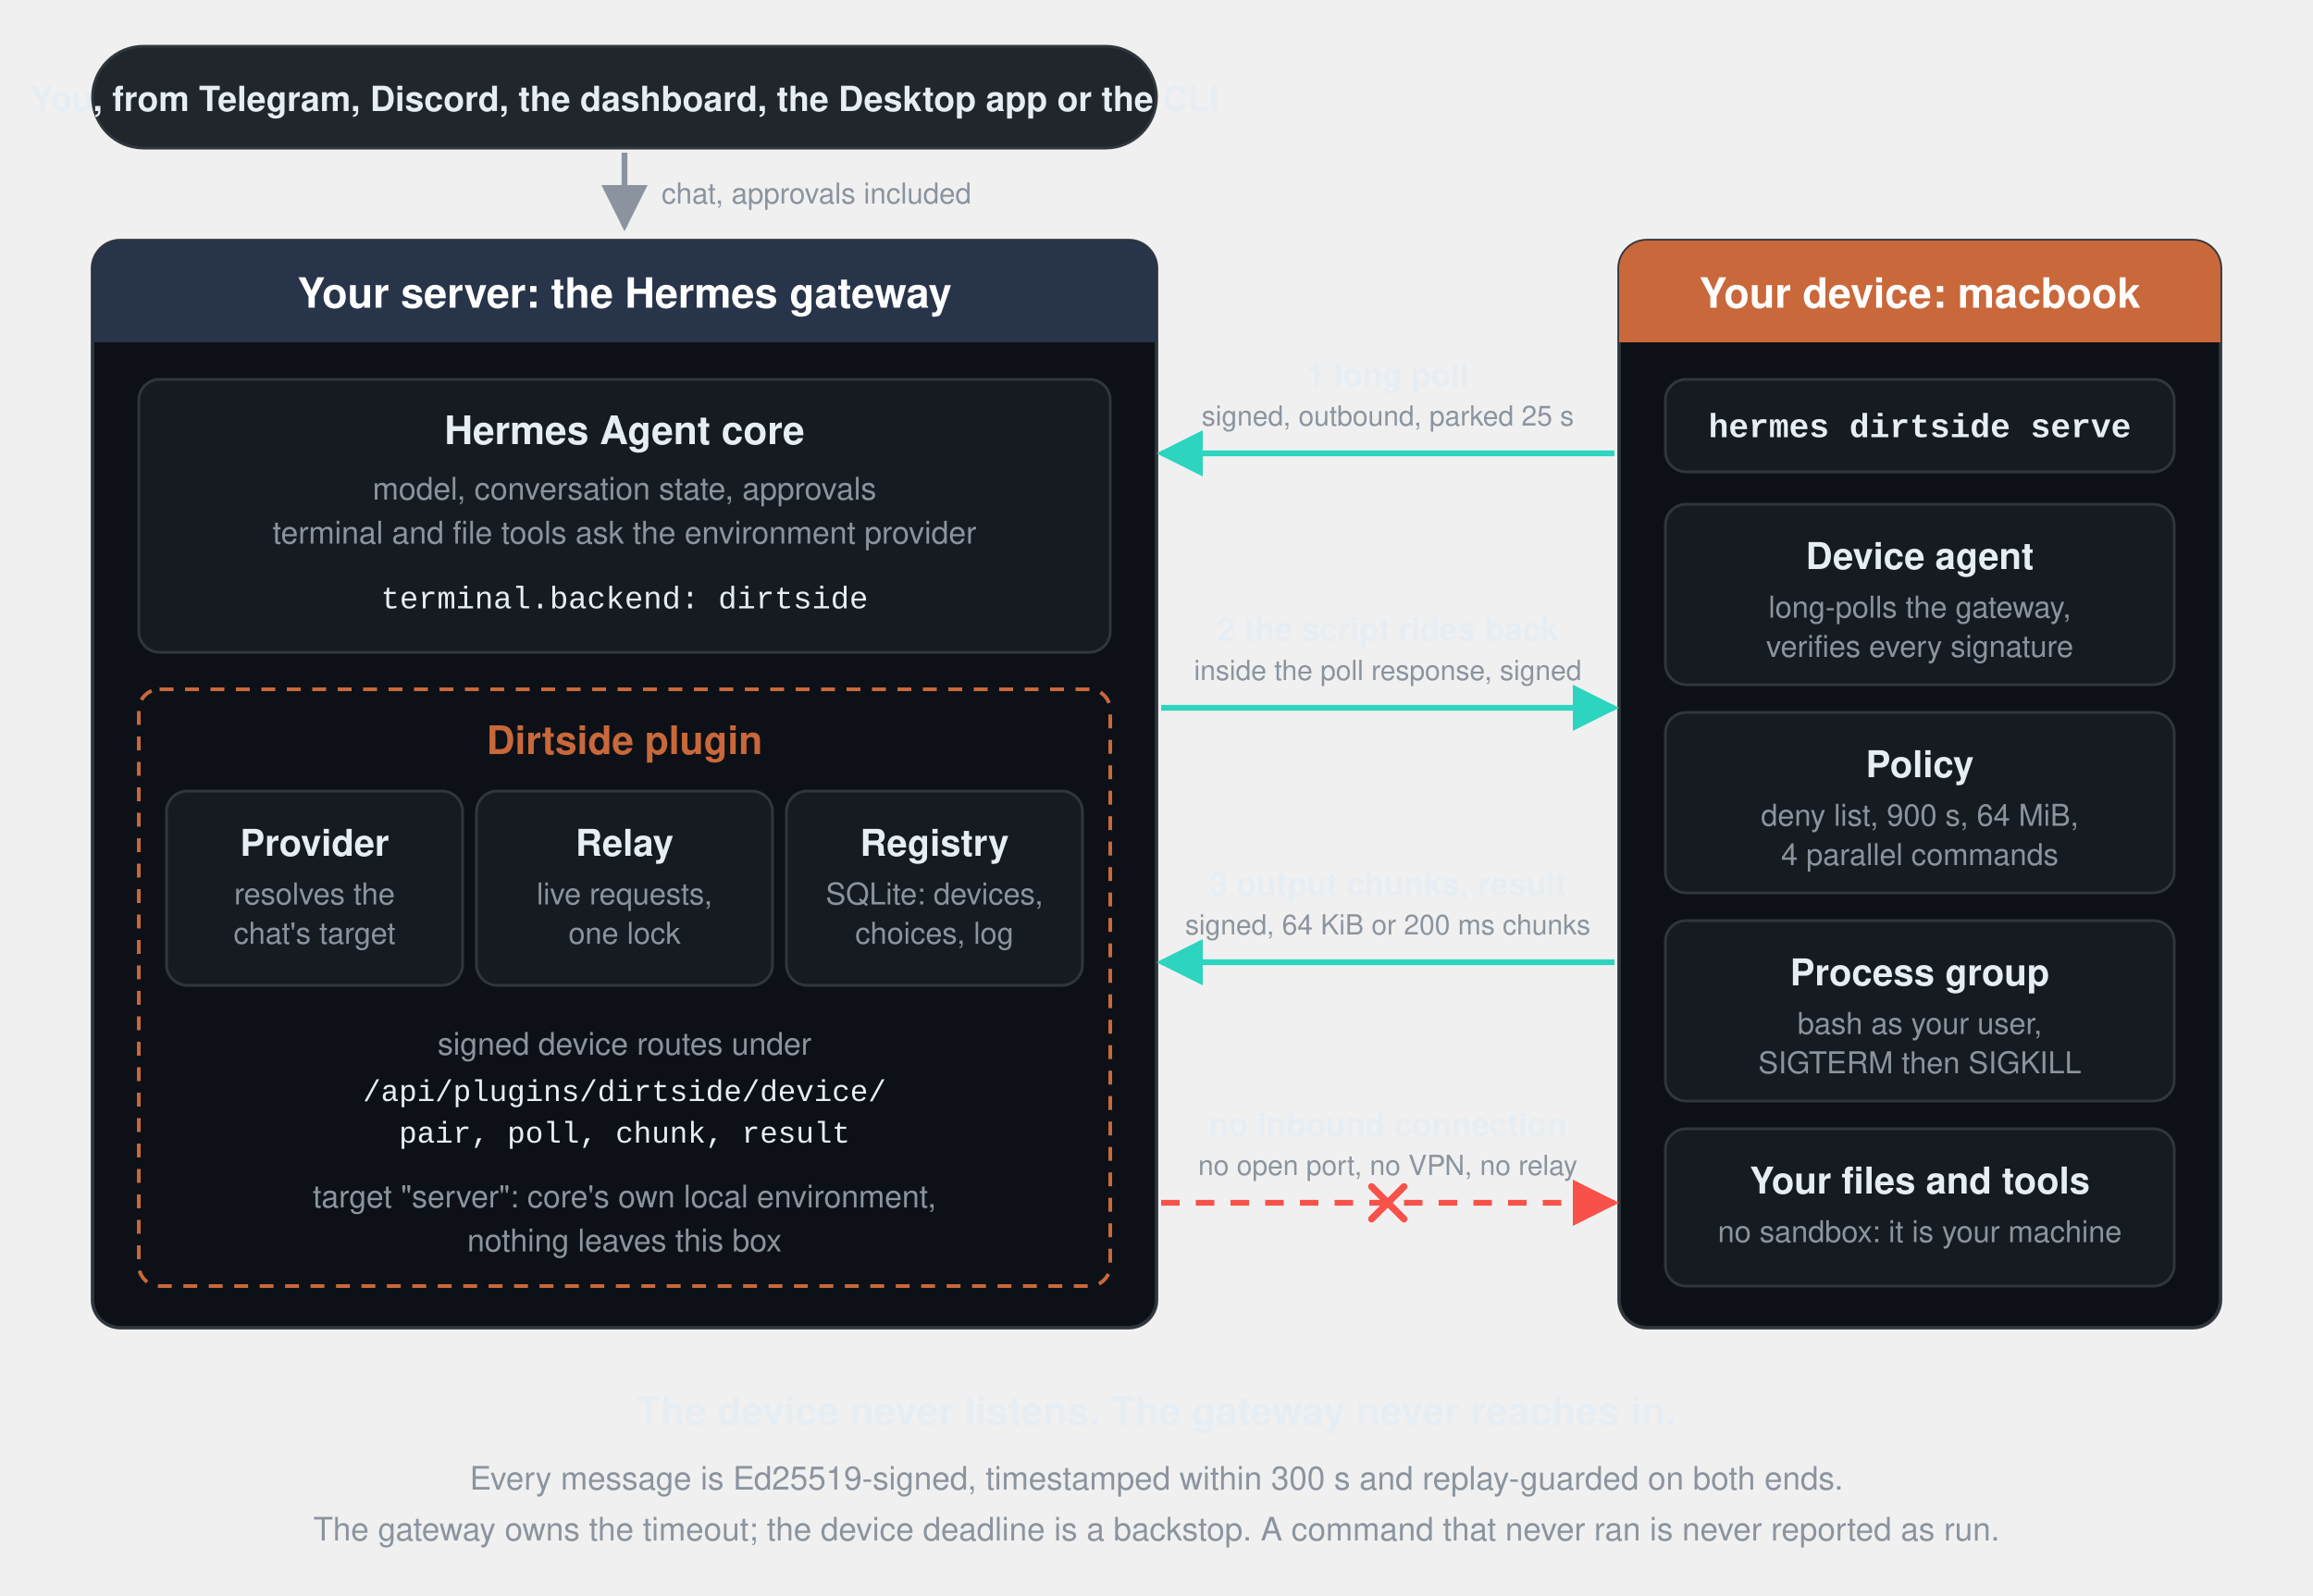
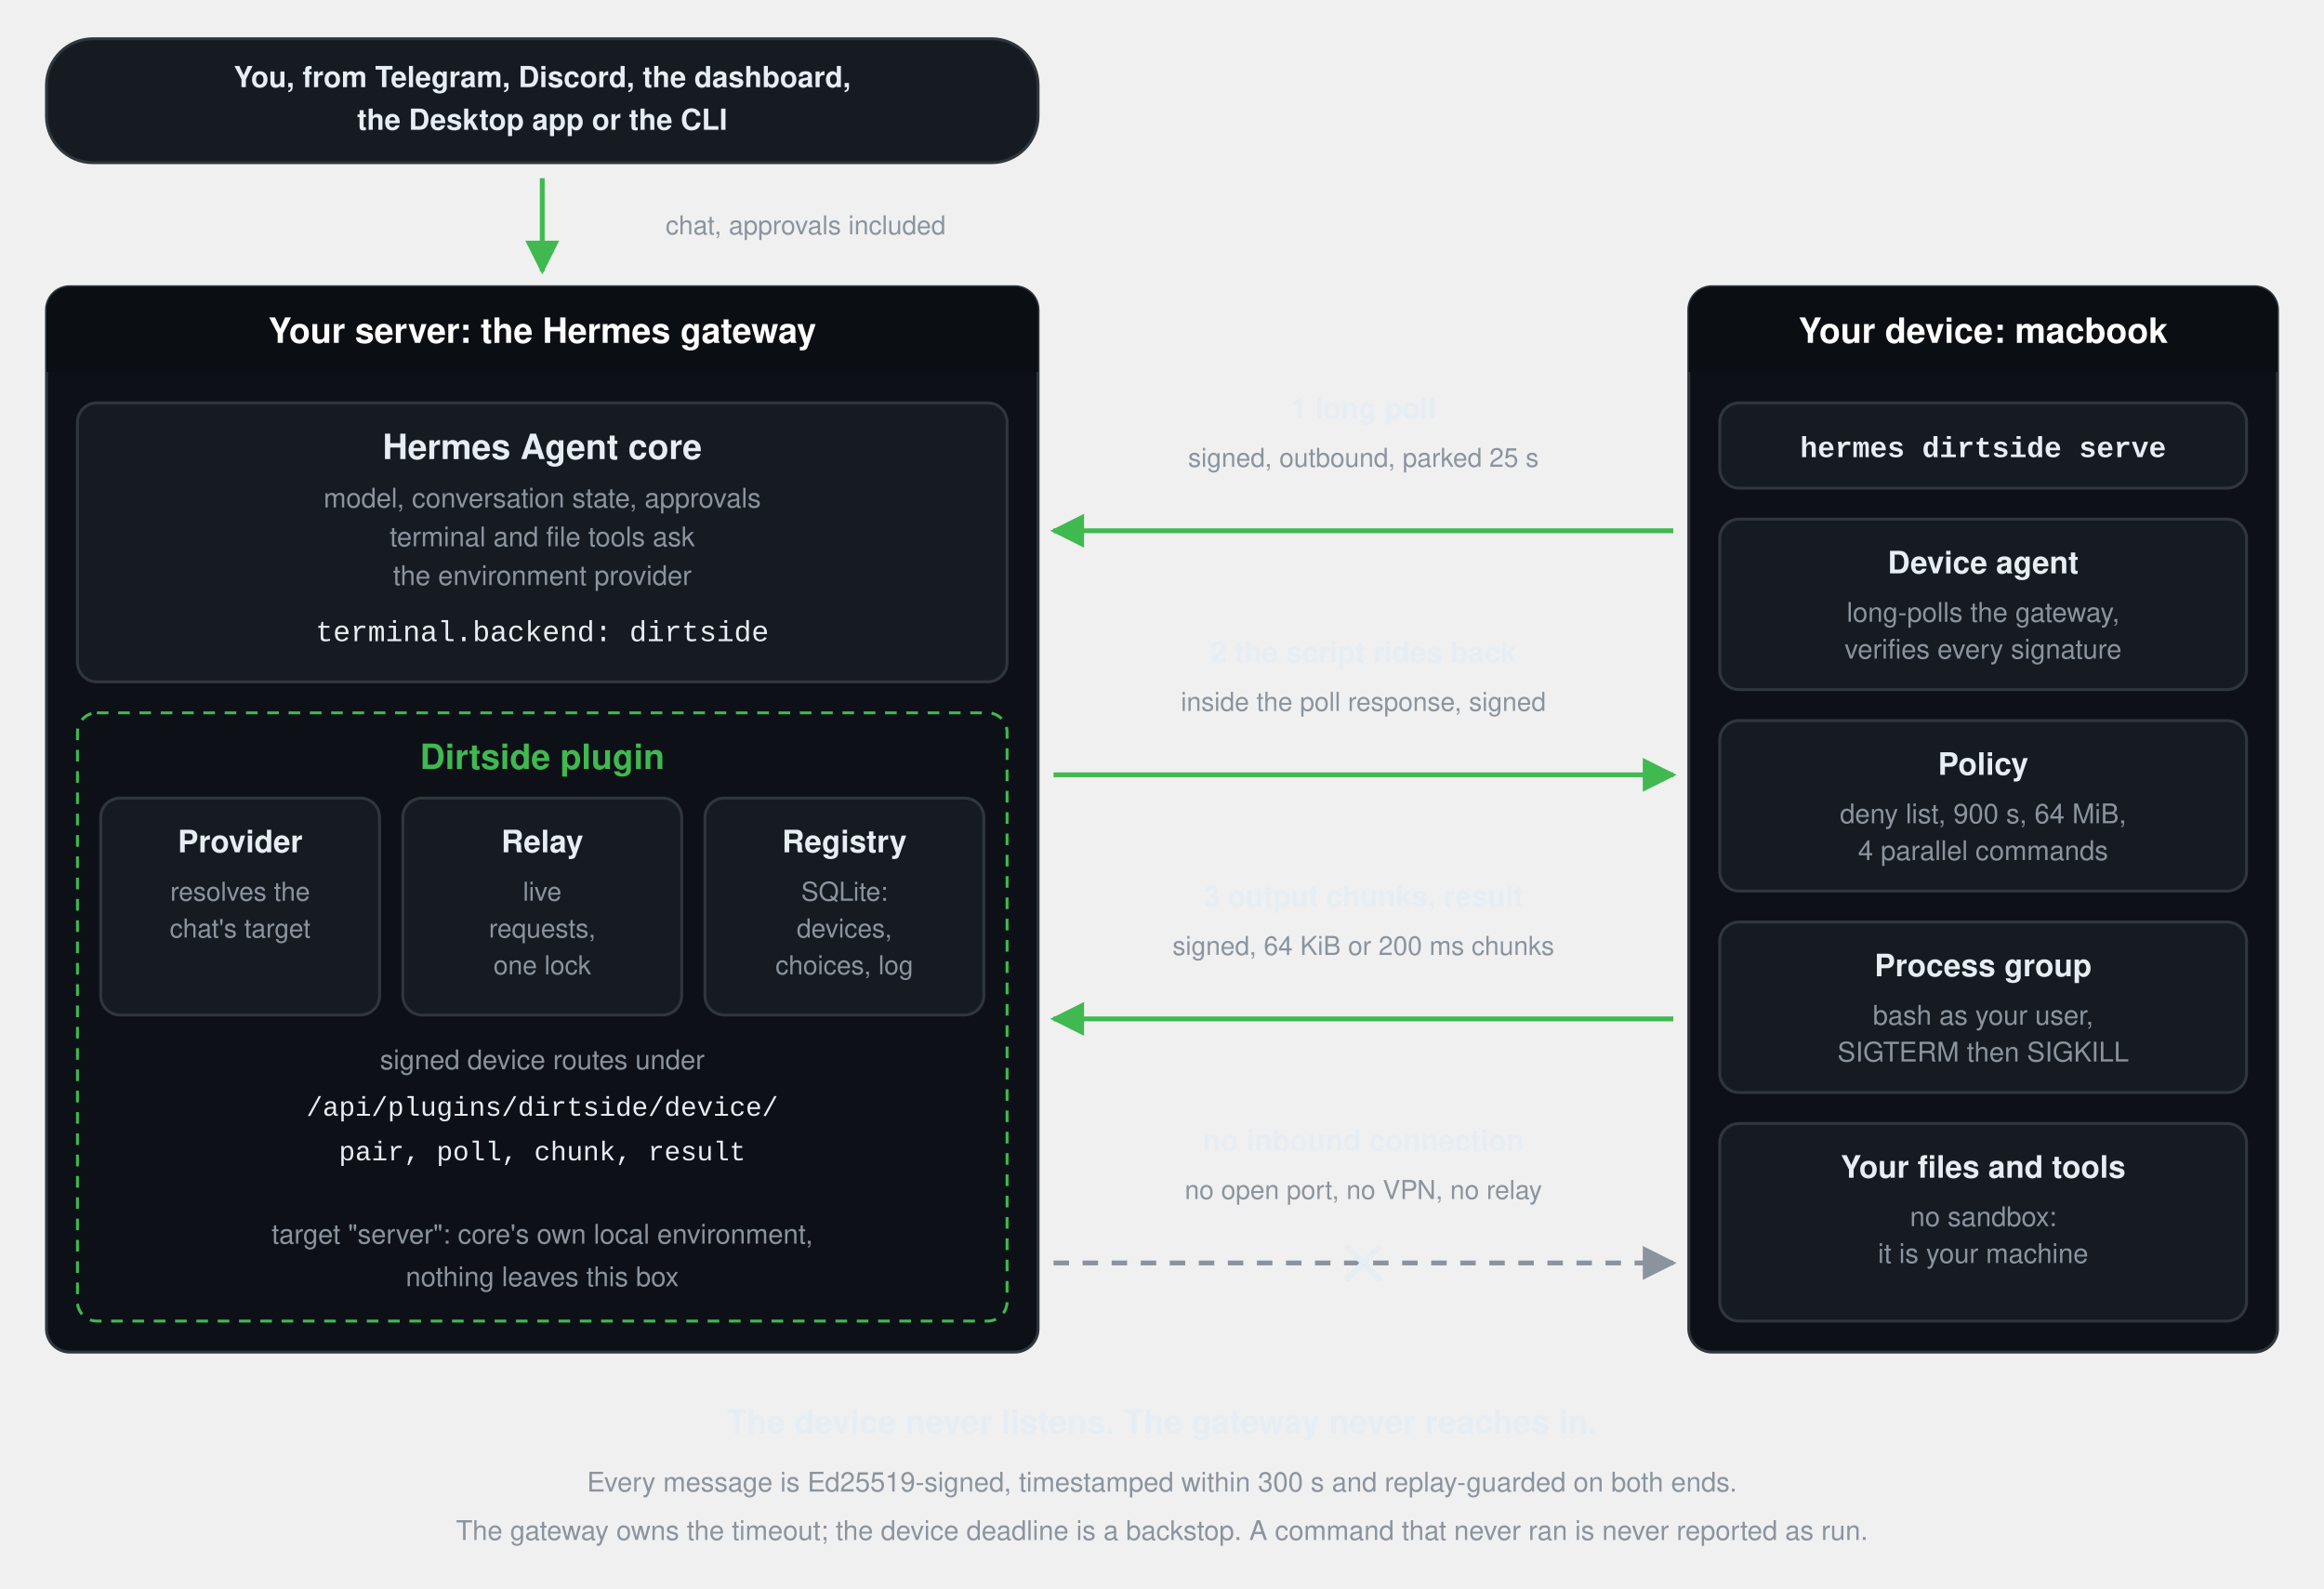
- <svg xmlns="http://www.w3.org/2000/svg" viewBox="0 0 1000 690" width="1000" height="690" role="img" aria-label="Dirtside architecture: the Hermes gateway with the Dirtside plugin, and a device agent that only dials out">
+ <svg xmlns="http://www.w3.org/2000/svg" viewBox="0 0 1200 820" width="1200" height="820" role="img" aria-label="Dirtside architecture: the Hermes gateway with the Dirtside plugin, and a device agent that only dials out">
  <defs>
-     <marker id="arrow-teal" viewBox="0 0 10 10" refX="9" refY="5" markerWidth="8" markerHeight="8" orient="auto-start-reverse">
-       <path d="M0 0 L10 5 L0 10 z" fill="#2DD4BF" />
+     <marker id="arrow-green" viewBox="0 0 10 10" refX="9" refY="5" markerWidth="7" markerHeight="7" orient="auto-start-reverse">
+       <path d="M0 0 L10 5 L0 10 z" fill="#3FB950" />
    </marker>
-     <marker id="arrow-red" viewBox="0 0 10 10" refX="9" refY="5" markerWidth="8" markerHeight="8" orient="auto-start-reverse">
-       <path d="M0 0 L10 5 L0 10 z" fill="#F85149" />
-     </marker>
-     <marker id="arrow-text" viewBox="0 0 10 10" refX="9" refY="5" markerWidth="8" markerHeight="8" orient="auto-start-reverse">
+     <marker id="arrow-muted" viewBox="0 0 10 10" refX="9" refY="5" markerWidth="7" markerHeight="7" orient="auto-start-reverse">
      <path d="M0 0 L10 5 L0 10 z" fill="#8B949E" />
    </marker>
  </defs>
-   <rect x="40" y="20" width="460" height="44" rx="22" fill="#21262D" stroke="#30363D" stroke-width="1.2" />
-   <text x="270" y="48" text-anchor="middle" font-family="-apple-system, BlinkMacSystemFont, 'Segoe UI', Helvetica, Arial, sans-serif" font-size="15" font-weight="600" fill="#E6EDF3">You, from Telegram, Discord, the dashboard, the Desktop app or the CLI</text>
-   <line x1="270" y1="66" x2="270" y2="98" stroke="#8B949E" stroke-width="2.5" marker-end="url(#arrow-text)" />
-   <text x="286" y="88" font-family="-apple-system, BlinkMacSystemFont, 'Segoe UI', Helvetica, Arial, sans-serif" font-size="12.5" fill="#8B949E">chat, approvals included</text>
-   <rect x="40" y="104" width="460" height="470" rx="12" fill="#0D1117" stroke="#30363D" stroke-width="1.5" />
-   <path d="M40 116 a12 12 0 0 1 12 -12 h436 a12 12 0 0 1 12 12 v32 h-460 z" fill="#273449" />
-   <text x="270.0" y="133" text-anchor="middle" font-family="-apple-system, BlinkMacSystemFont, 'Segoe UI', Helvetica, Arial, sans-serif" font-size="18" font-weight="700" fill="#FFFFFF">Your server: the Hermes gateway</text>
-   <rect x="60" y="164" width="420" height="118" rx="9" fill="#161B22" stroke="#30363D" stroke-width="1.2" />
-   <text x="270" y="192" text-anchor="middle" font-family="-apple-system, BlinkMacSystemFont, 'Segoe UI', Helvetica, Arial, sans-serif" font-size="17" font-weight="700" fill="#E6EDF3">Hermes Agent core</text>
-   <text x="270" y="216" text-anchor="middle" font-family="-apple-system, BlinkMacSystemFont, 'Segoe UI', Helvetica, Arial, sans-serif" font-size="13.5" fill="#8B949E">model, conversation state, approvals</text>
-   <text x="270" y="235" text-anchor="middle" font-family="-apple-system, BlinkMacSystemFont, 'Segoe UI', Helvetica, Arial, sans-serif" font-size="13.5" fill="#8B949E">terminal and file tools ask the environment provider</text>
-   <text x="270" y="263" text-anchor="middle" font-family="ui-monospace, SFMono-Regular, Menlo, Consolas, 'Liberation Mono', monospace" font-size="13.5" fill="#E6EDF3">terminal.backend: dirtside</text>
-   <rect x="60" y="298" width="420" height="258" rx="9" fill="none" stroke="#C9683A" stroke-width="1.6" stroke-dasharray="6 5" />
-   <text x="270" y="326" text-anchor="middle" font-family="-apple-system, BlinkMacSystemFont, 'Segoe UI', Helvetica, Arial, sans-serif" font-size="17" font-weight="700" fill="#C9683A">Dirtside plugin</text>
-   <rect x="72" y="342" width="128" height="84" rx="9" fill="#161B22" stroke="#30363D" stroke-width="1.2" />
-   <text x="136.0" y="370" text-anchor="middle" font-family="-apple-system, BlinkMacSystemFont, 'Segoe UI', Helvetica, Arial, sans-serif" font-size="16" font-weight="700" fill="#E6EDF3">Provider</text>
-   <text x="136.0" y="391" text-anchor="middle" font-family="-apple-system, BlinkMacSystemFont, 'Segoe UI', Helvetica, Arial, sans-serif" font-size="13" fill="#8B949E">resolves the</text>
-   <text x="136.0" y="408" text-anchor="middle" font-family="-apple-system, BlinkMacSystemFont, 'Segoe UI', Helvetica, Arial, sans-serif" font-size="13" fill="#8B949E">chat's target</text>
-   <rect x="206" y="342" width="128" height="84" rx="9" fill="#161B22" stroke="#30363D" stroke-width="1.2" />
-   <text x="270.0" y="370" text-anchor="middle" font-family="-apple-system, BlinkMacSystemFont, 'Segoe UI', Helvetica, Arial, sans-serif" font-size="16" font-weight="700" fill="#E6EDF3">Relay</text>
-   <text x="270.0" y="391" text-anchor="middle" font-family="-apple-system, BlinkMacSystemFont, 'Segoe UI', Helvetica, Arial, sans-serif" font-size="13" fill="#8B949E">live requests,</text>
-   <text x="270.0" y="408" text-anchor="middle" font-family="-apple-system, BlinkMacSystemFont, 'Segoe UI', Helvetica, Arial, sans-serif" font-size="13" fill="#8B949E">one lock</text>
-   <rect x="340" y="342" width="128" height="84" rx="9" fill="#161B22" stroke="#30363D" stroke-width="1.2" />
-   <text x="404.0" y="370" text-anchor="middle" font-family="-apple-system, BlinkMacSystemFont, 'Segoe UI', Helvetica, Arial, sans-serif" font-size="16" font-weight="700" fill="#E6EDF3">Registry</text>
-   <text x="404.0" y="391" text-anchor="middle" font-family="-apple-system, BlinkMacSystemFont, 'Segoe UI', Helvetica, Arial, sans-serif" font-size="13" fill="#8B949E">SQLite: devices,</text>
-   <text x="404.0" y="408" text-anchor="middle" font-family="-apple-system, BlinkMacSystemFont, 'Segoe UI', Helvetica, Arial, sans-serif" font-size="13" fill="#8B949E">choices, log</text>
-   <text x="270" y="456" text-anchor="middle" font-family="-apple-system, BlinkMacSystemFont, 'Segoe UI', Helvetica, Arial, sans-serif" font-size="13.5" fill="#8B949E">signed device routes under</text>
-   <text x="270" y="476" text-anchor="middle" font-family="ui-monospace, SFMono-Regular, Menlo, Consolas, 'Liberation Mono', monospace" font-size="13" fill="#E6EDF3">/api/plugins/dirtside/device/</text>
-   <text x="270" y="494" text-anchor="middle" font-family="ui-monospace, SFMono-Regular, Menlo, Consolas, 'Liberation Mono', monospace" font-size="13" fill="#E6EDF3">pair, poll, chunk, result</text>
-   <text x="270" y="522" text-anchor="middle" font-family="-apple-system, BlinkMacSystemFont, 'Segoe UI', Helvetica, Arial, sans-serif" font-size="13.5" fill="#8B949E">target "server": core's own local environment,</text>
-   <text x="270" y="541" text-anchor="middle" font-family="-apple-system, BlinkMacSystemFont, 'Segoe UI', Helvetica, Arial, sans-serif" font-size="13.5" fill="#8B949E">nothing leaves this box</text>
-   <rect x="700" y="104" width="260" height="470" rx="12" fill="#0D1117" stroke="#30363D" stroke-width="1.5" />
-   <path d="M700 116 a12 12 0 0 1 12 -12 h236 a12 12 0 0 1 12 12 v32 h-260 z" fill="#C9683A" />
-   <text x="830.0" y="133" text-anchor="middle" font-family="-apple-system, BlinkMacSystemFont, 'Segoe UI', Helvetica, Arial, sans-serif" font-size="18" font-weight="700" fill="#FFFFFF">Your device: macbook</text>
-   <rect x="720" y="164" width="220" height="40" rx="9" fill="#161B22" stroke="#30363D" stroke-width="1.2" />
-   <text x="830.0" y="189.0" text-anchor="middle" font-family="ui-monospace, SFMono-Regular, Menlo, Consolas, 'Liberation Mono', monospace" font-size="14.5" font-weight="700" fill="#E6EDF3">hermes dirtside serve</text>
-   <rect x="720" y="218" width="220" height="78" rx="9" fill="#161B22" stroke="#30363D" stroke-width="1.2" />
-   <text x="830.0" y="246" text-anchor="middle" font-family="-apple-system, BlinkMacSystemFont, 'Segoe UI', Helvetica, Arial, sans-serif" font-size="16" font-weight="700" fill="#E6EDF3">Device agent</text>
-   <text x="830.0" y="267" text-anchor="middle" font-family="-apple-system, BlinkMacSystemFont, 'Segoe UI', Helvetica, Arial, sans-serif" font-size="13" fill="#8B949E">long-polls the gateway,</text>
-   <text x="830.0" y="284" text-anchor="middle" font-family="-apple-system, BlinkMacSystemFont, 'Segoe UI', Helvetica, Arial, sans-serif" font-size="13" fill="#8B949E">verifies every signature</text>
-   <rect x="720" y="308" width="220" height="78" rx="9" fill="#161B22" stroke="#30363D" stroke-width="1.2" />
-   <text x="830.0" y="336" text-anchor="middle" font-family="-apple-system, BlinkMacSystemFont, 'Segoe UI', Helvetica, Arial, sans-serif" font-size="16" font-weight="700" fill="#E6EDF3">Policy</text>
-   <text x="830.0" y="357" text-anchor="middle" font-family="-apple-system, BlinkMacSystemFont, 'Segoe UI', Helvetica, Arial, sans-serif" font-size="13" fill="#8B949E">deny list, 900 s, 64 MiB,</text>
-   <text x="830.0" y="374" text-anchor="middle" font-family="-apple-system, BlinkMacSystemFont, 'Segoe UI', Helvetica, Arial, sans-serif" font-size="13" fill="#8B949E">4 parallel commands</text>
-   <rect x="720" y="398" width="220" height="78" rx="9" fill="#161B22" stroke="#30363D" stroke-width="1.2" />
-   <text x="830.0" y="426" text-anchor="middle" font-family="-apple-system, BlinkMacSystemFont, 'Segoe UI', Helvetica, Arial, sans-serif" font-size="16" font-weight="700" fill="#E6EDF3">Process group</text>
-   <text x="830.0" y="447" text-anchor="middle" font-family="-apple-system, BlinkMacSystemFont, 'Segoe UI', Helvetica, Arial, sans-serif" font-size="13" fill="#8B949E">bash as your user,</text>
-   <text x="830.0" y="464" text-anchor="middle" font-family="-apple-system, BlinkMacSystemFont, 'Segoe UI', Helvetica, Arial, sans-serif" font-size="13" fill="#8B949E">SIGTERM then SIGKILL</text>
-   <rect x="720" y="488" width="220" height="68" rx="9" fill="#161B22" stroke="#30363D" stroke-width="1.2" />
-   <text x="830.0" y="516" text-anchor="middle" font-family="-apple-system, BlinkMacSystemFont, 'Segoe UI', Helvetica, Arial, sans-serif" font-size="16" font-weight="700" fill="#E6EDF3">Your files and tools</text>
-   <text x="830.0" y="537" text-anchor="middle" font-family="-apple-system, BlinkMacSystemFont, 'Segoe UI', Helvetica, Arial, sans-serif" font-size="13" fill="#8B949E">no sandbox: it is your machine</text>
-   <line x1="698" y1="196" x2="502" y2="196" stroke="#2DD4BF" stroke-width="2.5" marker-end="url(#arrow-teal)" />
-   <text x="600.0" y="167" text-anchor="middle" font-family="-apple-system, BlinkMacSystemFont, 'Segoe UI', Helvetica, Arial, sans-serif" font-size="14" font-weight="700" fill="#E6EDF3">1  long poll</text>
-   <text x="600.0" y="184" text-anchor="middle" font-family="-apple-system, BlinkMacSystemFont, 'Segoe UI', Helvetica, Arial, sans-serif" font-size="12" fill="#8B949E">signed, outbound, parked 25 s</text>
-   <line x1="502" y1="306" x2="698" y2="306" stroke="#2DD4BF" stroke-width="2.5" marker-end="url(#arrow-teal)" />
-   <text x="600.0" y="277" text-anchor="middle" font-family="-apple-system, BlinkMacSystemFont, 'Segoe UI', Helvetica, Arial, sans-serif" font-size="14" font-weight="700" fill="#E6EDF3">2  the script rides back</text>
-   <text x="600.0" y="294" text-anchor="middle" font-family="-apple-system, BlinkMacSystemFont, 'Segoe UI', Helvetica, Arial, sans-serif" font-size="12" fill="#8B949E">inside the poll response, signed</text>
-   <line x1="698" y1="416" x2="502" y2="416" stroke="#2DD4BF" stroke-width="2.5" marker-end="url(#arrow-teal)" />
-   <text x="600.0" y="387" text-anchor="middle" font-family="-apple-system, BlinkMacSystemFont, 'Segoe UI', Helvetica, Arial, sans-serif" font-size="14" font-weight="700" fill="#E6EDF3">3  output chunks, result</text>
-   <text x="600.0" y="404" text-anchor="middle" font-family="-apple-system, BlinkMacSystemFont, 'Segoe UI', Helvetica, Arial, sans-serif" font-size="12" fill="#8B949E">signed, 64 KiB or 200 ms chunks</text>
-   <line x1="502" y1="520" x2="698" y2="520" stroke="#F85149" stroke-width="2.5" marker-end="url(#arrow-red)" stroke-dasharray="8 7" />
-   <line x1="593.0" y1="513" x2="607.0" y2="527" stroke="#F85149" stroke-width="3" stroke-linecap="round" />
-   <line x1="593.0" y1="527" x2="607.0" y2="513" stroke="#F85149" stroke-width="3" stroke-linecap="round" />
-   <text x="600.0" y="491" text-anchor="middle" font-family="-apple-system, BlinkMacSystemFont, 'Segoe UI', Helvetica, Arial, sans-serif" font-size="14" font-weight="700" fill="#E6EDF3">no inbound connection</text>
-   <text x="600.0" y="508" text-anchor="middle" font-family="-apple-system, BlinkMacSystemFont, 'Segoe UI', Helvetica, Arial, sans-serif" font-size="12" fill="#8B949E">no open port, no VPN, no relay</text>
-   <text x="500" y="616" text-anchor="middle" font-family="-apple-system, BlinkMacSystemFont, 'Segoe UI', Helvetica, Arial, sans-serif" font-size="17" font-weight="600" fill="#E6EDF3">The device never listens. The gateway never reaches in.</text>
-   <text x="500" y="644" text-anchor="middle" font-family="-apple-system, BlinkMacSystemFont, 'Segoe UI', Helvetica, Arial, sans-serif" font-size="14" fill="#8B949E">Every message is Ed25519-signed, timestamped within 300 s and replay-guarded on both ends.</text>
-   <text x="500" y="666" text-anchor="middle" font-family="-apple-system, BlinkMacSystemFont, 'Segoe UI', Helvetica, Arial, sans-serif" font-size="14" fill="#8B949E">The gateway owns the timeout; the device deadline is a backstop. A command that never ran is never reported as run.</text>
+   <rect x="24" y="20" width="512" height="64" rx="24" fill="#161B22" stroke="#30363D" stroke-width="1.5" />
+   <text x="280" y="45" text-anchor="middle" font-family="-apple-system, BlinkMacSystemFont, 'Segoe UI', Helvetica, Arial, sans-serif" font-size="15" font-weight="700" fill="#E6EDF3">You, from Telegram, Discord, the dashboard,</text>
+   <text x="280" y="67" text-anchor="middle" font-family="-apple-system, BlinkMacSystemFont, 'Segoe UI', Helvetica, Arial, sans-serif" font-size="15" font-weight="700" fill="#E6EDF3">the Desktop app or the CLI</text>
+   <line x1="280" y1="92" x2="280" y2="140" stroke="#3FB950" stroke-width="2.5" marker-end="url(#arrow-green)" />
+   <text x="416" y="121" text-anchor="middle" font-family="-apple-system, BlinkMacSystemFont, 'Segoe UI', Helvetica, Arial, sans-serif" font-size="13.5" fill="#8B949E">chat, approvals included</text>
+   <rect x="24" y="148" width="512" height="550" rx="12" fill="#0D1117" stroke="#30363D" stroke-width="1.5" />
+   <path d="M24 160 a12 12 0 0 1 12 -12 h488 a12 12 0 0 1 12 12 v32 h-512 z" fill="#0B0F14" />
+   <text x="280.0" y="177" text-anchor="middle" font-family="-apple-system, BlinkMacSystemFont, 'Segoe UI', Helvetica, Arial, sans-serif" font-size="18" font-weight="700" fill="#FFFFFF">Your server: the Hermes gateway</text>
+   <rect x="40" y="208" width="480" height="144" rx="10" fill="#161B22" stroke="#30363D" stroke-width="1.5" />
+   <text x="280" y="237" text-anchor="middle" font-family="-apple-system, BlinkMacSystemFont, 'Segoe UI', Helvetica, Arial, sans-serif" font-size="18" font-weight="700" fill="#E6EDF3">Hermes Agent core</text>
+   <text x="280" y="262" text-anchor="middle" font-family="-apple-system, BlinkMacSystemFont, 'Segoe UI', Helvetica, Arial, sans-serif" font-size="14" fill="#8B949E">model, conversation state, approvals</text>
+   <text x="280" y="282" text-anchor="middle" font-family="-apple-system, BlinkMacSystemFont, 'Segoe UI', Helvetica, Arial, sans-serif" font-size="14" fill="#8B949E">terminal and file tools ask</text>
+   <text x="280" y="302" text-anchor="middle" font-family="-apple-system, BlinkMacSystemFont, 'Segoe UI', Helvetica, Arial, sans-serif" font-size="14" fill="#8B949E">the environment provider</text>
+   <text x="280" y="331" text-anchor="middle" font-family="ui-monospace, SFMono-Regular, Menlo, Consolas, 'Liberation Mono', monospace" font-size="15" fill="#E6EDF3">terminal.backend: dirtside</text>
+   <rect x="40" y="368" width="480" height="314" rx="10" fill="none" stroke="#3FB950" stroke-width="1.5" stroke-dasharray="6 5" />
+   <text x="280" y="397" text-anchor="middle" font-family="-apple-system, BlinkMacSystemFont, 'Segoe UI', Helvetica, Arial, sans-serif" font-size="18" font-weight="700" fill="#3FB950">Dirtside plugin</text>
+   <rect x="52" y="412" width="144" height="112" rx="10" fill="#161B22" stroke="#30363D" stroke-width="1.5" />
+   <text x="124.0" y="440" text-anchor="middle" font-family="-apple-system, BlinkMacSystemFont, 'Segoe UI', Helvetica, Arial, sans-serif" font-size="16" font-weight="700" fill="#E6EDF3">Provider</text>
+   <text x="124.0" y="465" text-anchor="middle" font-family="-apple-system, BlinkMacSystemFont, 'Segoe UI', Helvetica, Arial, sans-serif" font-size="13.5" fill="#8B949E">resolves the</text>
+   <text x="124.0" y="484" text-anchor="middle" font-family="-apple-system, BlinkMacSystemFont, 'Segoe UI', Helvetica, Arial, sans-serif" font-size="13.5" fill="#8B949E">chat's target</text>
+   <rect x="208" y="412" width="144" height="112" rx="10" fill="#161B22" stroke="#30363D" stroke-width="1.5" />
+   <text x="280.0" y="440" text-anchor="middle" font-family="-apple-system, BlinkMacSystemFont, 'Segoe UI', Helvetica, Arial, sans-serif" font-size="16" font-weight="700" fill="#E6EDF3">Relay</text>
+   <text x="280.0" y="465" text-anchor="middle" font-family="-apple-system, BlinkMacSystemFont, 'Segoe UI', Helvetica, Arial, sans-serif" font-size="13.5" fill="#8B949E">live</text>
+   <text x="280.0" y="484" text-anchor="middle" font-family="-apple-system, BlinkMacSystemFont, 'Segoe UI', Helvetica, Arial, sans-serif" font-size="13.5" fill="#8B949E">requests,</text>
+   <text x="280.0" y="503" text-anchor="middle" font-family="-apple-system, BlinkMacSystemFont, 'Segoe UI', Helvetica, Arial, sans-serif" font-size="13.5" fill="#8B949E">one lock</text>
+   <rect x="364" y="412" width="144" height="112" rx="10" fill="#161B22" stroke="#30363D" stroke-width="1.5" />
+   <text x="436.0" y="440" text-anchor="middle" font-family="-apple-system, BlinkMacSystemFont, 'Segoe UI', Helvetica, Arial, sans-serif" font-size="16" font-weight="700" fill="#E6EDF3">Registry</text>
+   <text x="436.0" y="465" text-anchor="middle" font-family="-apple-system, BlinkMacSystemFont, 'Segoe UI', Helvetica, Arial, sans-serif" font-size="13.5" fill="#8B949E">SQLite:</text>
+   <text x="436.0" y="484" text-anchor="middle" font-family="-apple-system, BlinkMacSystemFont, 'Segoe UI', Helvetica, Arial, sans-serif" font-size="13.5" fill="#8B949E">devices,</text>
+   <text x="436.0" y="503" text-anchor="middle" font-family="-apple-system, BlinkMacSystemFont, 'Segoe UI', Helvetica, Arial, sans-serif" font-size="13.5" fill="#8B949E">choices, log</text>
+   <text x="280" y="552" text-anchor="middle" font-family="-apple-system, BlinkMacSystemFont, 'Segoe UI', Helvetica, Arial, sans-serif" font-size="14" fill="#8B949E">signed device routes under</text>
+   <text x="280" y="576" text-anchor="middle" font-family="ui-monospace, SFMono-Regular, Menlo, Consolas, 'Liberation Mono', monospace" font-size="14" fill="#E6EDF3">/api/plugins/dirtside/device/</text>
+   <text x="280" y="599" text-anchor="middle" font-family="ui-monospace, SFMono-Regular, Menlo, Consolas, 'Liberation Mono', monospace" font-size="14" fill="#E6EDF3">pair, poll, chunk, result</text>
+   <text x="280" y="642" text-anchor="middle" font-family="-apple-system, BlinkMacSystemFont, 'Segoe UI', Helvetica, Arial, sans-serif" font-size="14" fill="#8B949E">target "server": core's own local environment,</text>
+   <text x="280" y="664" text-anchor="middle" font-family="-apple-system, BlinkMacSystemFont, 'Segoe UI', Helvetica, Arial, sans-serif" font-size="14" fill="#8B949E">nothing leaves this box</text>
+   <rect x="872" y="148" width="304" height="550" rx="12" fill="#0D1117" stroke="#30363D" stroke-width="1.5" />
+   <path d="M872 160 a12 12 0 0 1 12 -12 h280 a12 12 0 0 1 12 12 v32 h-304 z" fill="#0B0F14" />
+   <text x="1024.0" y="177" text-anchor="middle" font-family="-apple-system, BlinkMacSystemFont, 'Segoe UI', Helvetica, Arial, sans-serif" font-size="18" font-weight="700" fill="#FFFFFF">Your device: macbook</text>
+   <rect x="888" y="208" width="272" height="44" rx="10" fill="#161B22" stroke="#30363D" stroke-width="1.5" />
+   <text x="1024" y="236" text-anchor="middle" font-family="ui-monospace, SFMono-Regular, Menlo, Consolas, 'Liberation Mono', monospace" font-size="15" font-weight="700" fill="#E6EDF3">hermes dirtside serve</text>
+   <rect x="888" y="268" width="272" height="88" rx="10" fill="#161B22" stroke="#30363D" stroke-width="1.5" />
+   <text x="1024.0" y="296" text-anchor="middle" font-family="-apple-system, BlinkMacSystemFont, 'Segoe UI', Helvetica, Arial, sans-serif" font-size="16" font-weight="700" fill="#E6EDF3">Device agent</text>
+   <text x="1024.0" y="321" text-anchor="middle" font-family="-apple-system, BlinkMacSystemFont, 'Segoe UI', Helvetica, Arial, sans-serif" font-size="14" fill="#8B949E">long-polls the gateway,</text>
+   <text x="1024.0" y="340" text-anchor="middle" font-family="-apple-system, BlinkMacSystemFont, 'Segoe UI', Helvetica, Arial, sans-serif" font-size="14" fill="#8B949E">verifies every signature</text>
+   <rect x="888" y="372" width="272" height="88" rx="10" fill="#161B22" stroke="#30363D" stroke-width="1.5" />
+   <text x="1024.0" y="400" text-anchor="middle" font-family="-apple-system, BlinkMacSystemFont, 'Segoe UI', Helvetica, Arial, sans-serif" font-size="16" font-weight="700" fill="#E6EDF3">Policy</text>
+   <text x="1024.0" y="425" text-anchor="middle" font-family="-apple-system, BlinkMacSystemFont, 'Segoe UI', Helvetica, Arial, sans-serif" font-size="14" fill="#8B949E">deny list, 900 s, 64 MiB,</text>
+   <text x="1024.0" y="444" text-anchor="middle" font-family="-apple-system, BlinkMacSystemFont, 'Segoe UI', Helvetica, Arial, sans-serif" font-size="14" fill="#8B949E">4 parallel commands</text>
+   <rect x="888" y="476" width="272" height="88" rx="10" fill="#161B22" stroke="#30363D" stroke-width="1.5" />
+   <text x="1024.0" y="504" text-anchor="middle" font-family="-apple-system, BlinkMacSystemFont, 'Segoe UI', Helvetica, Arial, sans-serif" font-size="16" font-weight="700" fill="#E6EDF3">Process group</text>
+   <text x="1024.0" y="529" text-anchor="middle" font-family="-apple-system, BlinkMacSystemFont, 'Segoe UI', Helvetica, Arial, sans-serif" font-size="14" fill="#8B949E">bash as your user,</text>
+   <text x="1024.0" y="548" text-anchor="middle" font-family="-apple-system, BlinkMacSystemFont, 'Segoe UI', Helvetica, Arial, sans-serif" font-size="14" fill="#8B949E">SIGTERM then SIGKILL</text>
+   <rect x="888" y="580" width="272" height="102" rx="10" fill="#161B22" stroke="#30363D" stroke-width="1.5" />
+   <text x="1024.0" y="608" text-anchor="middle" font-family="-apple-system, BlinkMacSystemFont, 'Segoe UI', Helvetica, Arial, sans-serif" font-size="16" font-weight="700" fill="#E6EDF3">Your files and tools</text>
+   <text x="1024.0" y="633" text-anchor="middle" font-family="-apple-system, BlinkMacSystemFont, 'Segoe UI', Helvetica, Arial, sans-serif" font-size="14" fill="#8B949E">no sandbox:</text>
+   <text x="1024.0" y="652" text-anchor="middle" font-family="-apple-system, BlinkMacSystemFont, 'Segoe UI', Helvetica, Arial, sans-serif" font-size="14" fill="#8B949E">it is your machine</text>
+   <text x="704" y="216" text-anchor="middle" font-family="-apple-system, BlinkMacSystemFont, 'Segoe UI', Helvetica, Arial, sans-serif" font-size="15" font-weight="700" fill="#E6EDF3">1  long poll</text>
+   <text x="704" y="241" text-anchor="middle" font-family="-apple-system, BlinkMacSystemFont, 'Segoe UI', Helvetica, Arial, sans-serif" font-size="13.5" fill="#8B949E">signed, outbound, parked 25 s</text>
+   <line x1="864" y1="274" x2="544" y2="274" stroke="#3FB950" stroke-width="2.5" marker-end="url(#arrow-green)" />
+   <text x="704" y="342" text-anchor="middle" font-family="-apple-system, BlinkMacSystemFont, 'Segoe UI', Helvetica, Arial, sans-serif" font-size="15" font-weight="700" fill="#E6EDF3">2  the script rides back</text>
+   <text x="704" y="367" text-anchor="middle" font-family="-apple-system, BlinkMacSystemFont, 'Segoe UI', Helvetica, Arial, sans-serif" font-size="13.5" fill="#8B949E">inside the poll response, signed</text>
+   <line x1="544" y1="400" x2="864" y2="400" stroke="#3FB950" stroke-width="2.5" marker-end="url(#arrow-green)" />
+   <text x="704" y="468" text-anchor="middle" font-family="-apple-system, BlinkMacSystemFont, 'Segoe UI', Helvetica, Arial, sans-serif" font-size="15" font-weight="700" fill="#E6EDF3">3  output chunks, result</text>
+   <text x="704" y="493" text-anchor="middle" font-family="-apple-system, BlinkMacSystemFont, 'Segoe UI', Helvetica, Arial, sans-serif" font-size="13.5" fill="#8B949E">signed, 64 KiB or 200 ms chunks</text>
+   <line x1="864" y1="526" x2="544" y2="526" stroke="#3FB950" stroke-width="2.5" marker-end="url(#arrow-green)" />
+   <text x="704" y="594" text-anchor="middle" font-family="-apple-system, BlinkMacSystemFont, 'Segoe UI', Helvetica, Arial, sans-serif" font-size="15" font-weight="700" fill="#E6EDF3">no inbound connection</text>
+   <text x="704" y="619" text-anchor="middle" font-family="-apple-system, BlinkMacSystemFont, 'Segoe UI', Helvetica, Arial, sans-serif" font-size="13.5" fill="#8B949E">no open port, no VPN, no relay</text>
+   <line x1="544" y1="652" x2="864" y2="652" stroke="#8B949E" stroke-width="2.5" marker-end="url(#arrow-muted)" stroke-dasharray="8 7" />
+   <path d="M696 644 L712 660 M696 660 L712 644" fill="none" stroke="#E6EDF3" stroke-width="3" stroke-linecap="round" />
+   <text x="600" y="740" text-anchor="middle" font-family="-apple-system, BlinkMacSystemFont, 'Segoe UI', Helvetica, Arial, sans-serif" font-size="17" font-weight="700" fill="#E6EDF3">The device never listens. The gateway never reaches in.</text>
+   <text x="600" y="770" text-anchor="middle" font-family="-apple-system, BlinkMacSystemFont, 'Segoe UI', Helvetica, Arial, sans-serif" font-size="14" fill="#8B949E">Every message is Ed25519-signed, timestamped within 300 s and replay-guarded on both ends.</text>
+   <text x="600" y="795" text-anchor="middle" font-family="-apple-system, BlinkMacSystemFont, 'Segoe UI', Helvetica, Arial, sans-serif" font-size="14" fill="#8B949E">The gateway owns the timeout; the device deadline is a backstop. A command that never ran is never reported as run.</text>
</svg>
